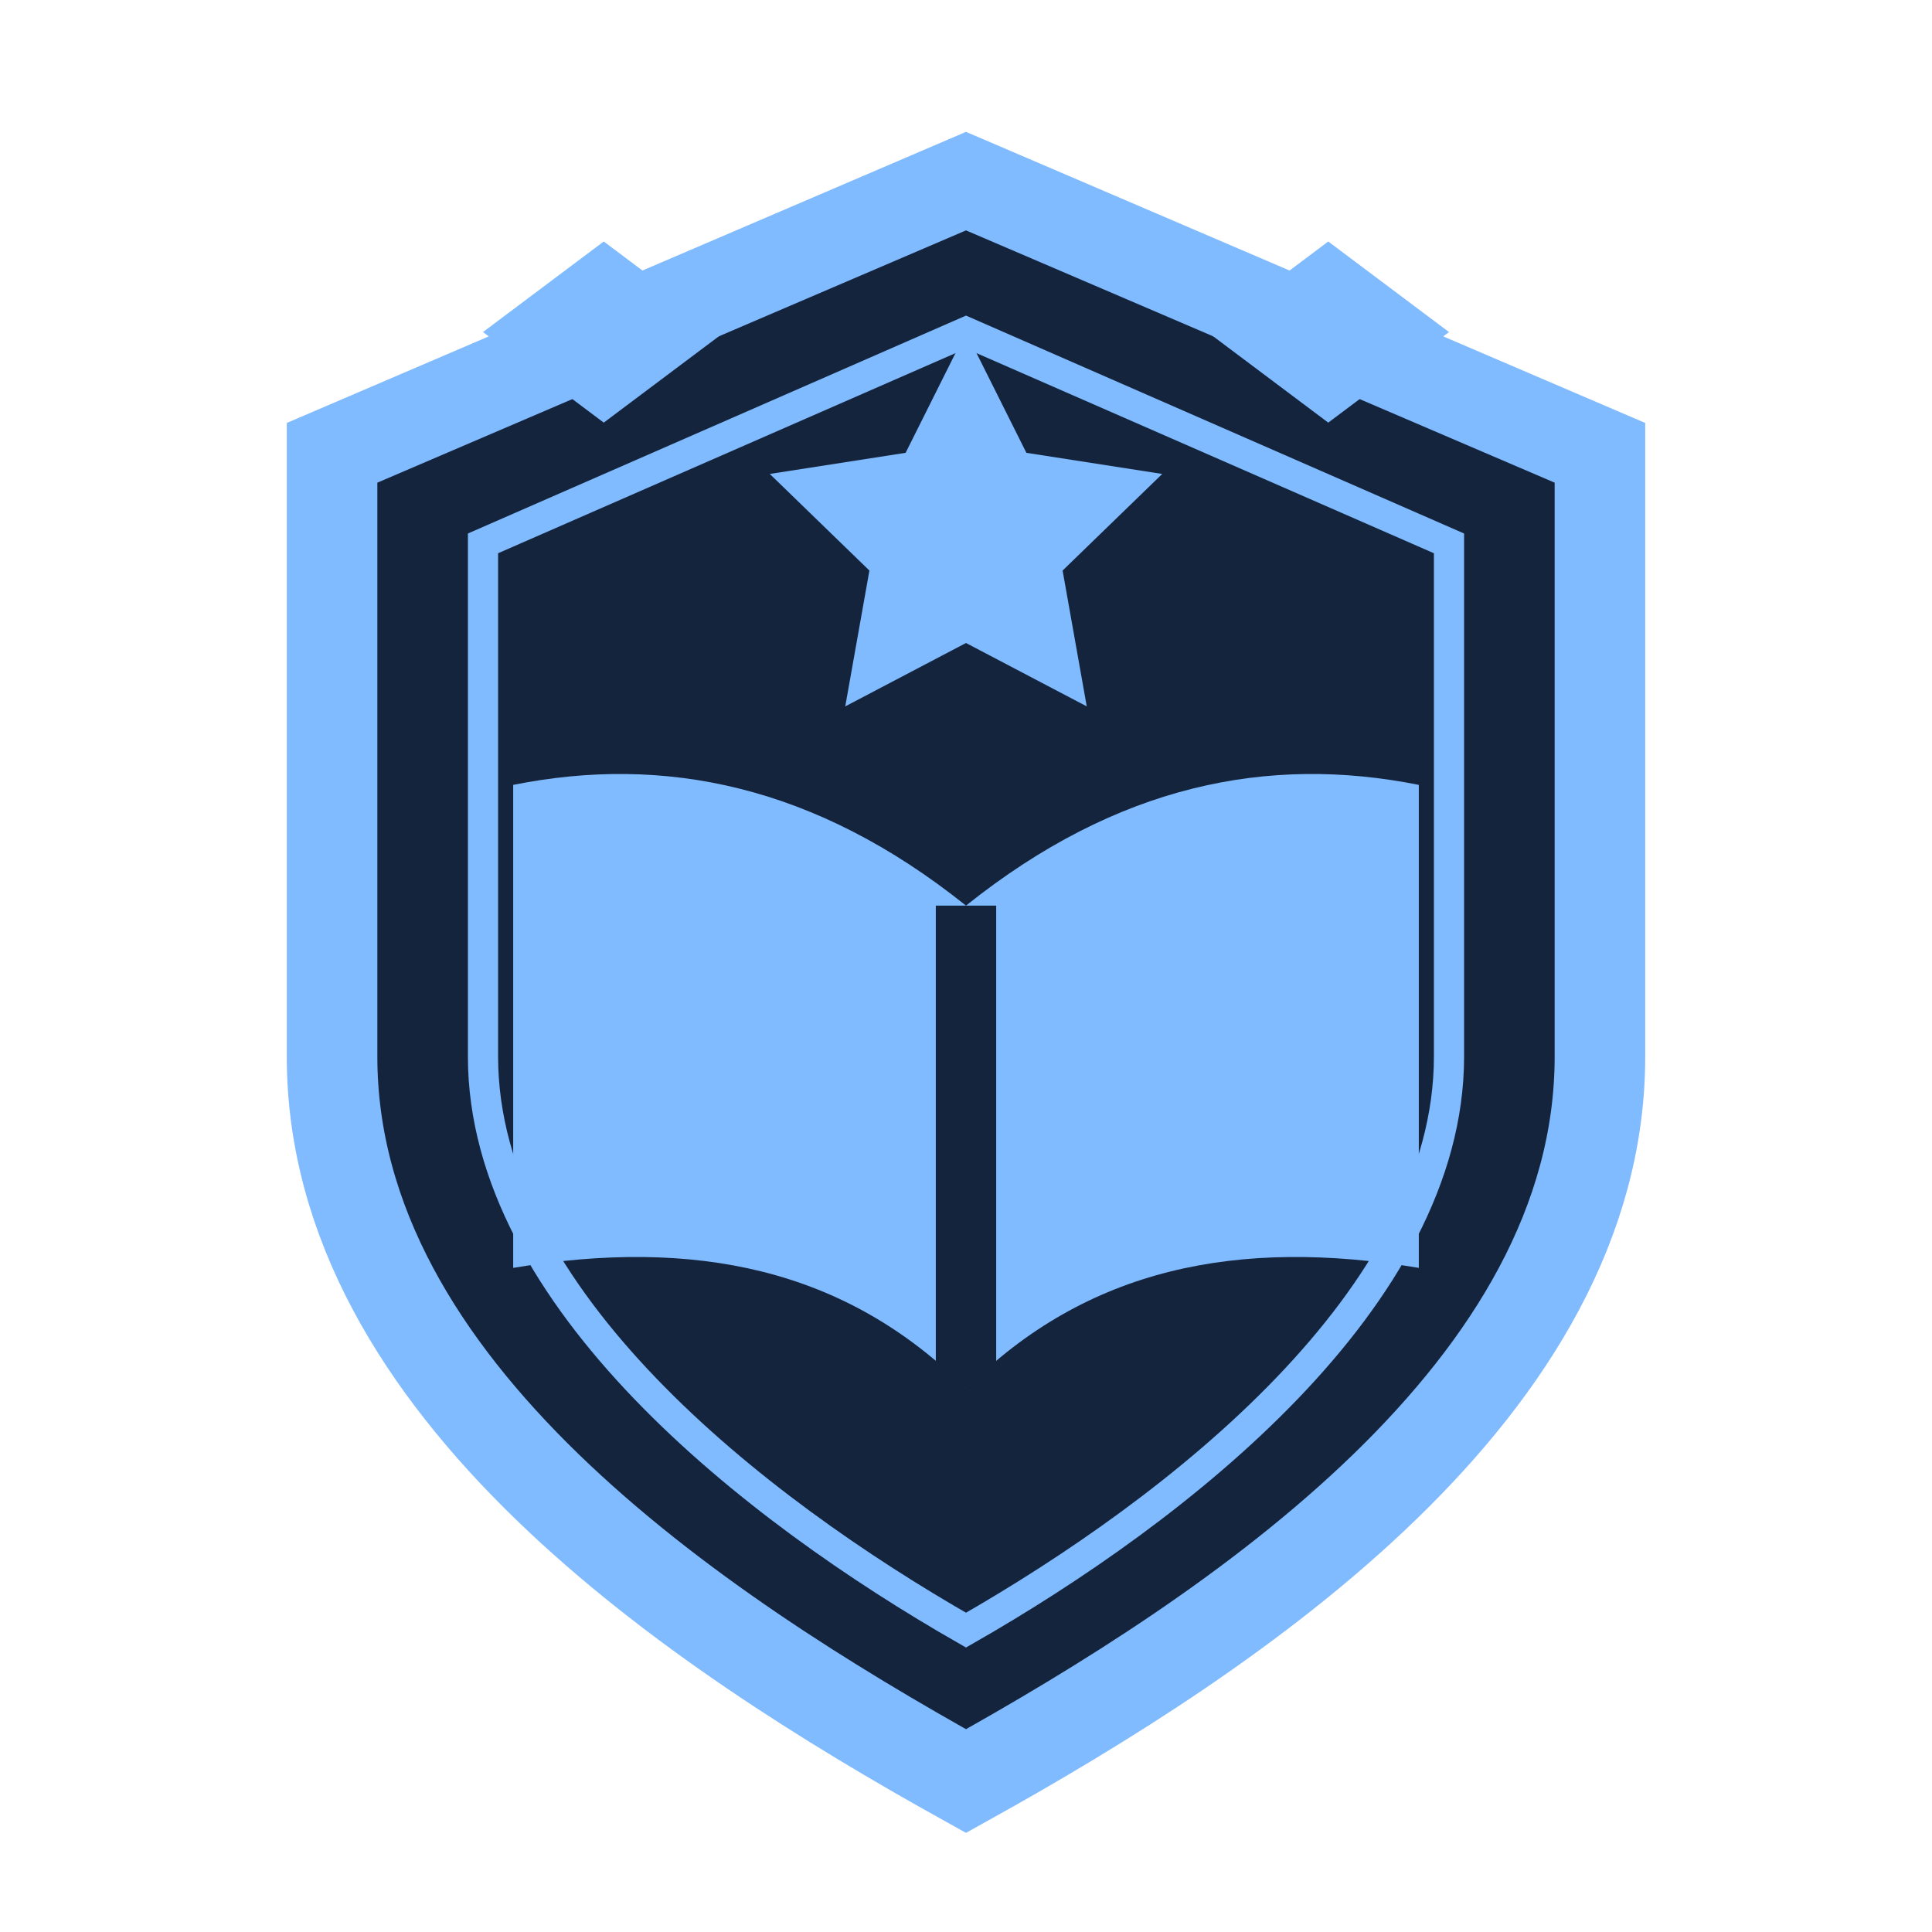
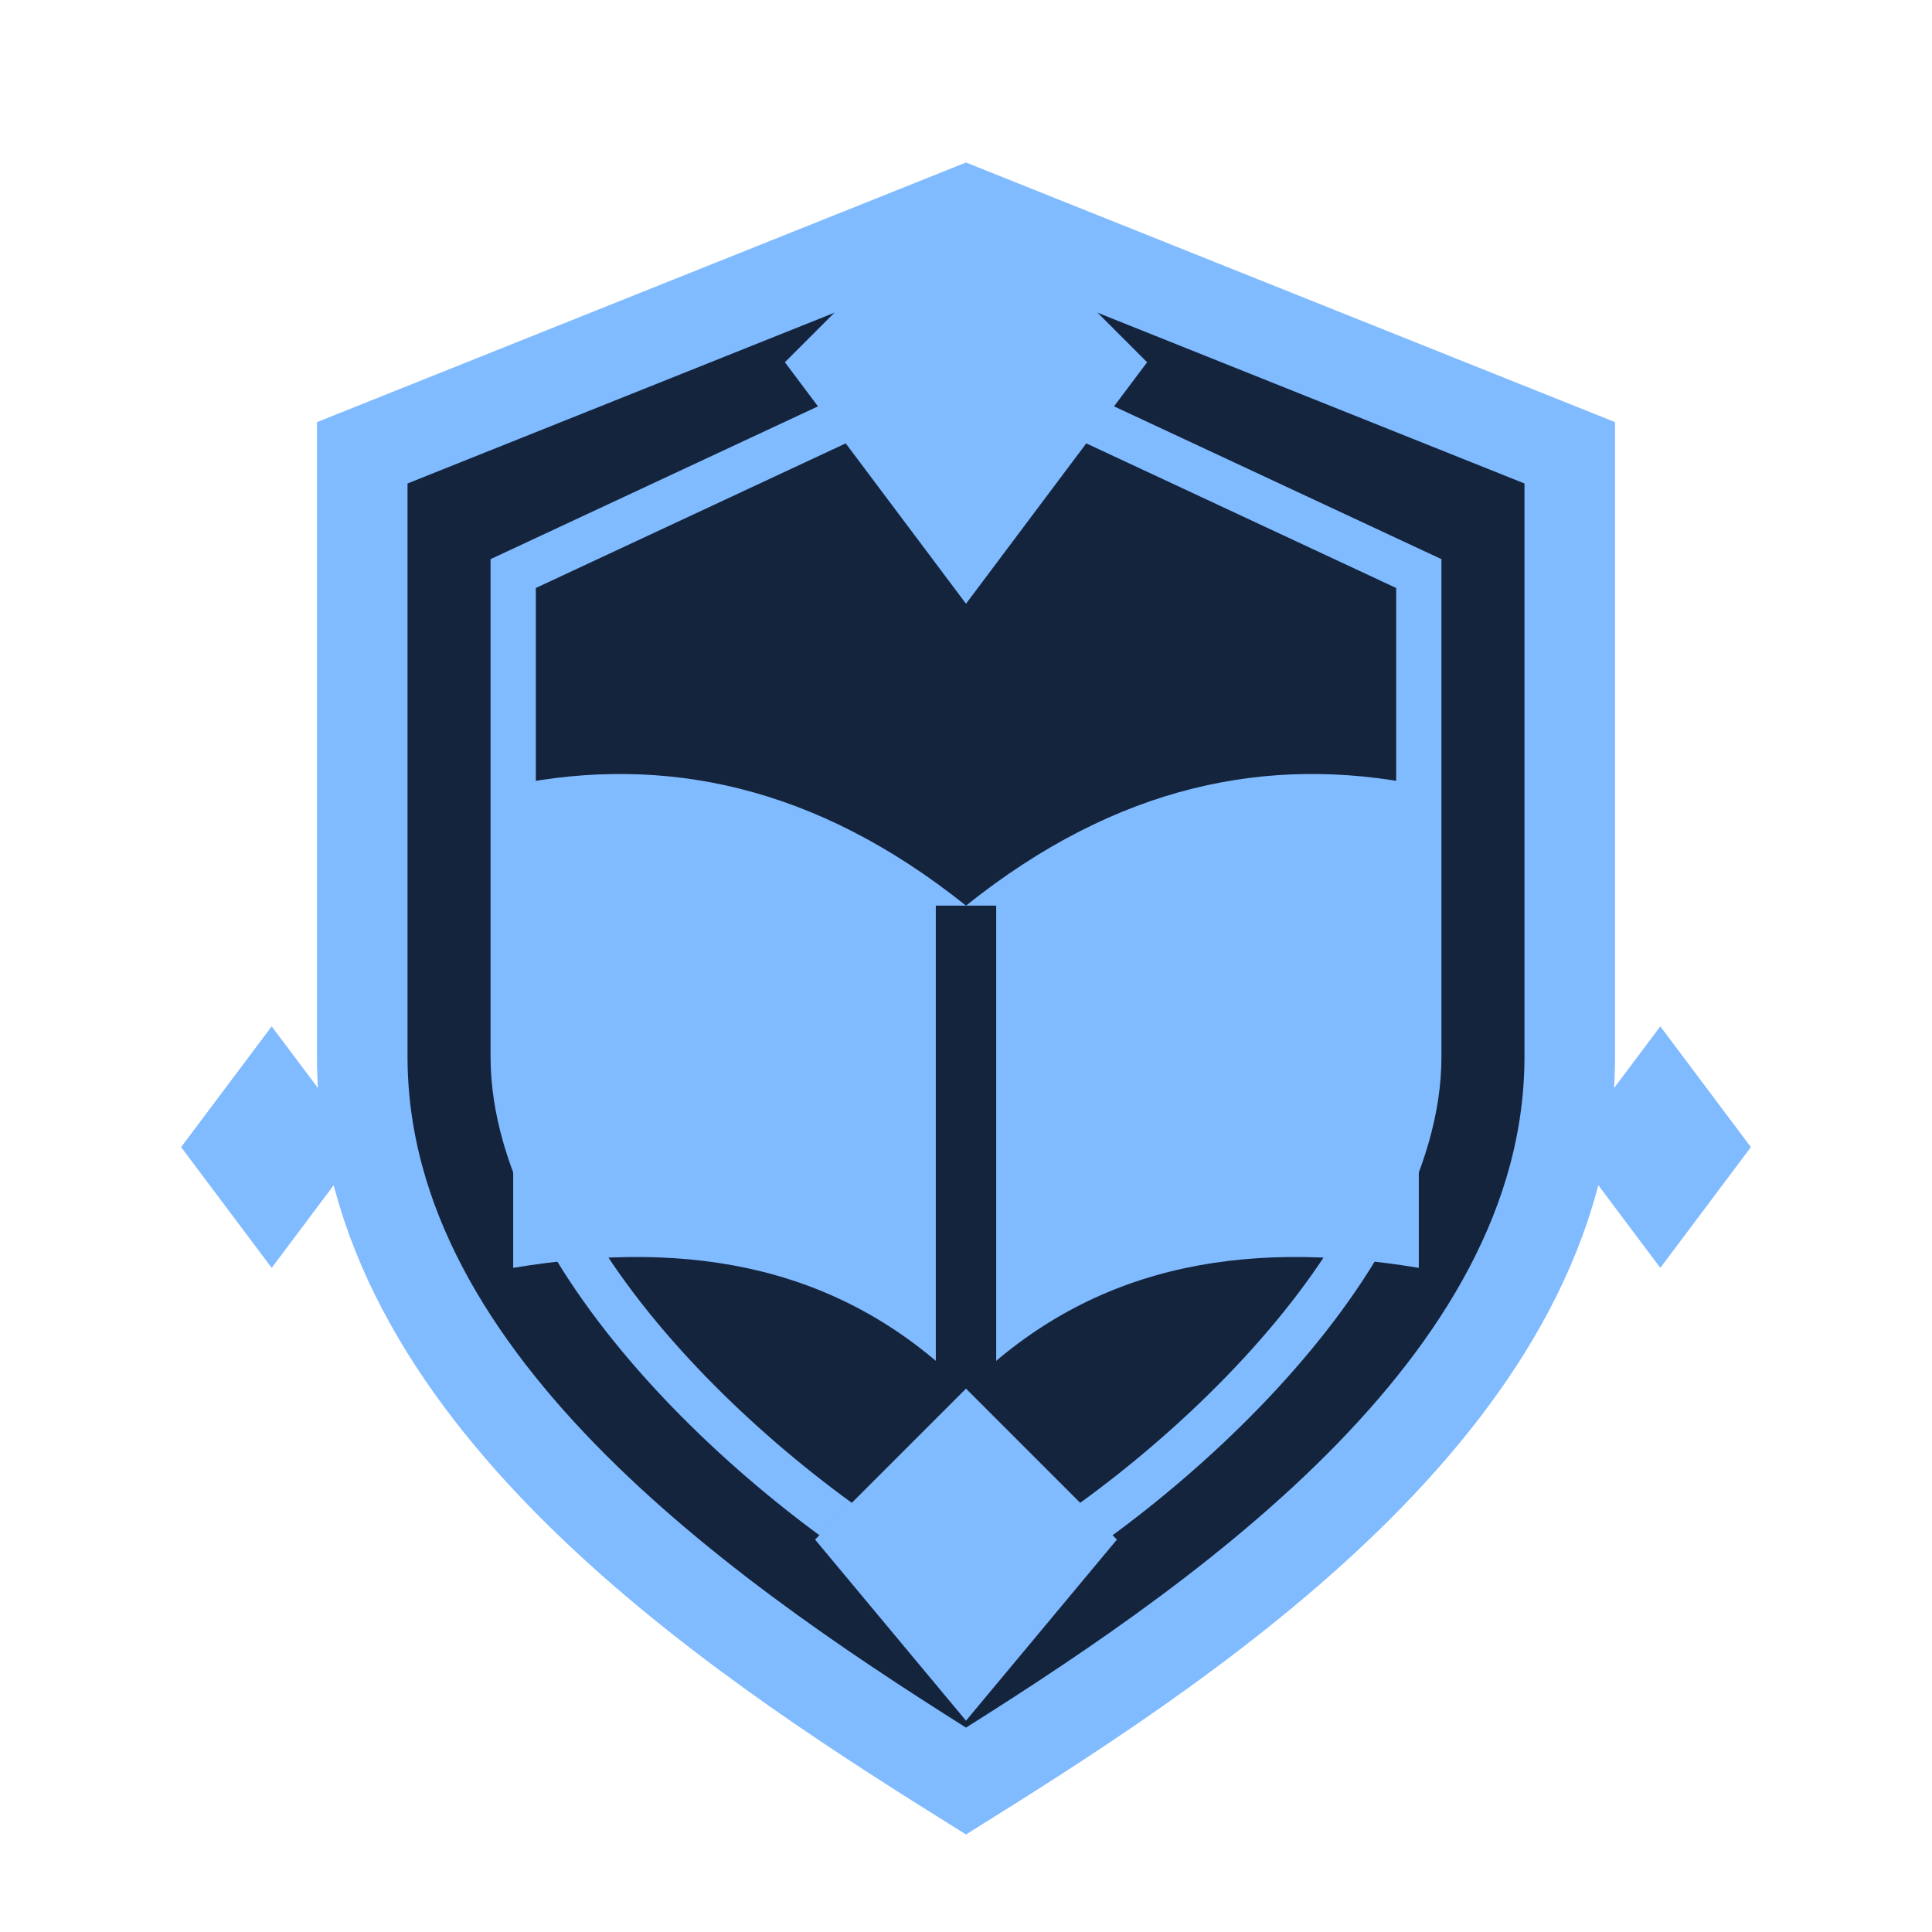
<svg xmlns="http://www.w3.org/2000/svg" viewBox="0 0 64 64">
-   <path d="M32 6 53 15v20c0 11-12 19-21 24C23 54 11 46 11 35V15Z" fill="#14243d" stroke="#80baff" stroke-width="3" />
-   <path d="m32 11 16 7v17c0 8-9 15-16 19-7-4-16-11-16-19V18Z" fill="none" stroke="#80baff" stroke-width="1" />
-   <path d="m32 11 2 4 4.5.7-3.3 3.2.8 4.5-4-2.1-4 2.1.8-4.5-3.3-3.2 4.5-.7Z" fill="#80baff" />
+   <path d="M32 7 52 15v20c0 11-12 19-20 24-8-5-20-13-20-24V15Z" fill="#14243d" stroke="#80baff" stroke-width="3" />
+   <path d="m32 12 15 7v16c0 7-9 15-15 18-6-3-15-11-15-18V19Z" fill="none" stroke="#80baff" stroke-width="1.5" />
+   <path d="m32 6 6 6-6 8-6-8Z" fill="#80baff" />
  <path d="M32 30c-5-4-10-5-15-4v16c6-1 11 0 15 4 4-4 9-5 15-4V26c-5-1-10 0-15 4Z" fill="#80baff" />
  <path d="M32 30v16" stroke="#14243d" stroke-width="2" />
-   <path d="m20 8 4 3-4 3-4-3Zm24 0 4 3-4 3-4-3Z" fill="#80baff" />
+   <path d="m9 34 3 4-3 4-3-4Zm46 0 3 4-3 4-3-4Z" fill="#80baff" />
+   <path d="m32 46 5 5-5 6-5-6Z" fill="#80baff" />
</svg>
